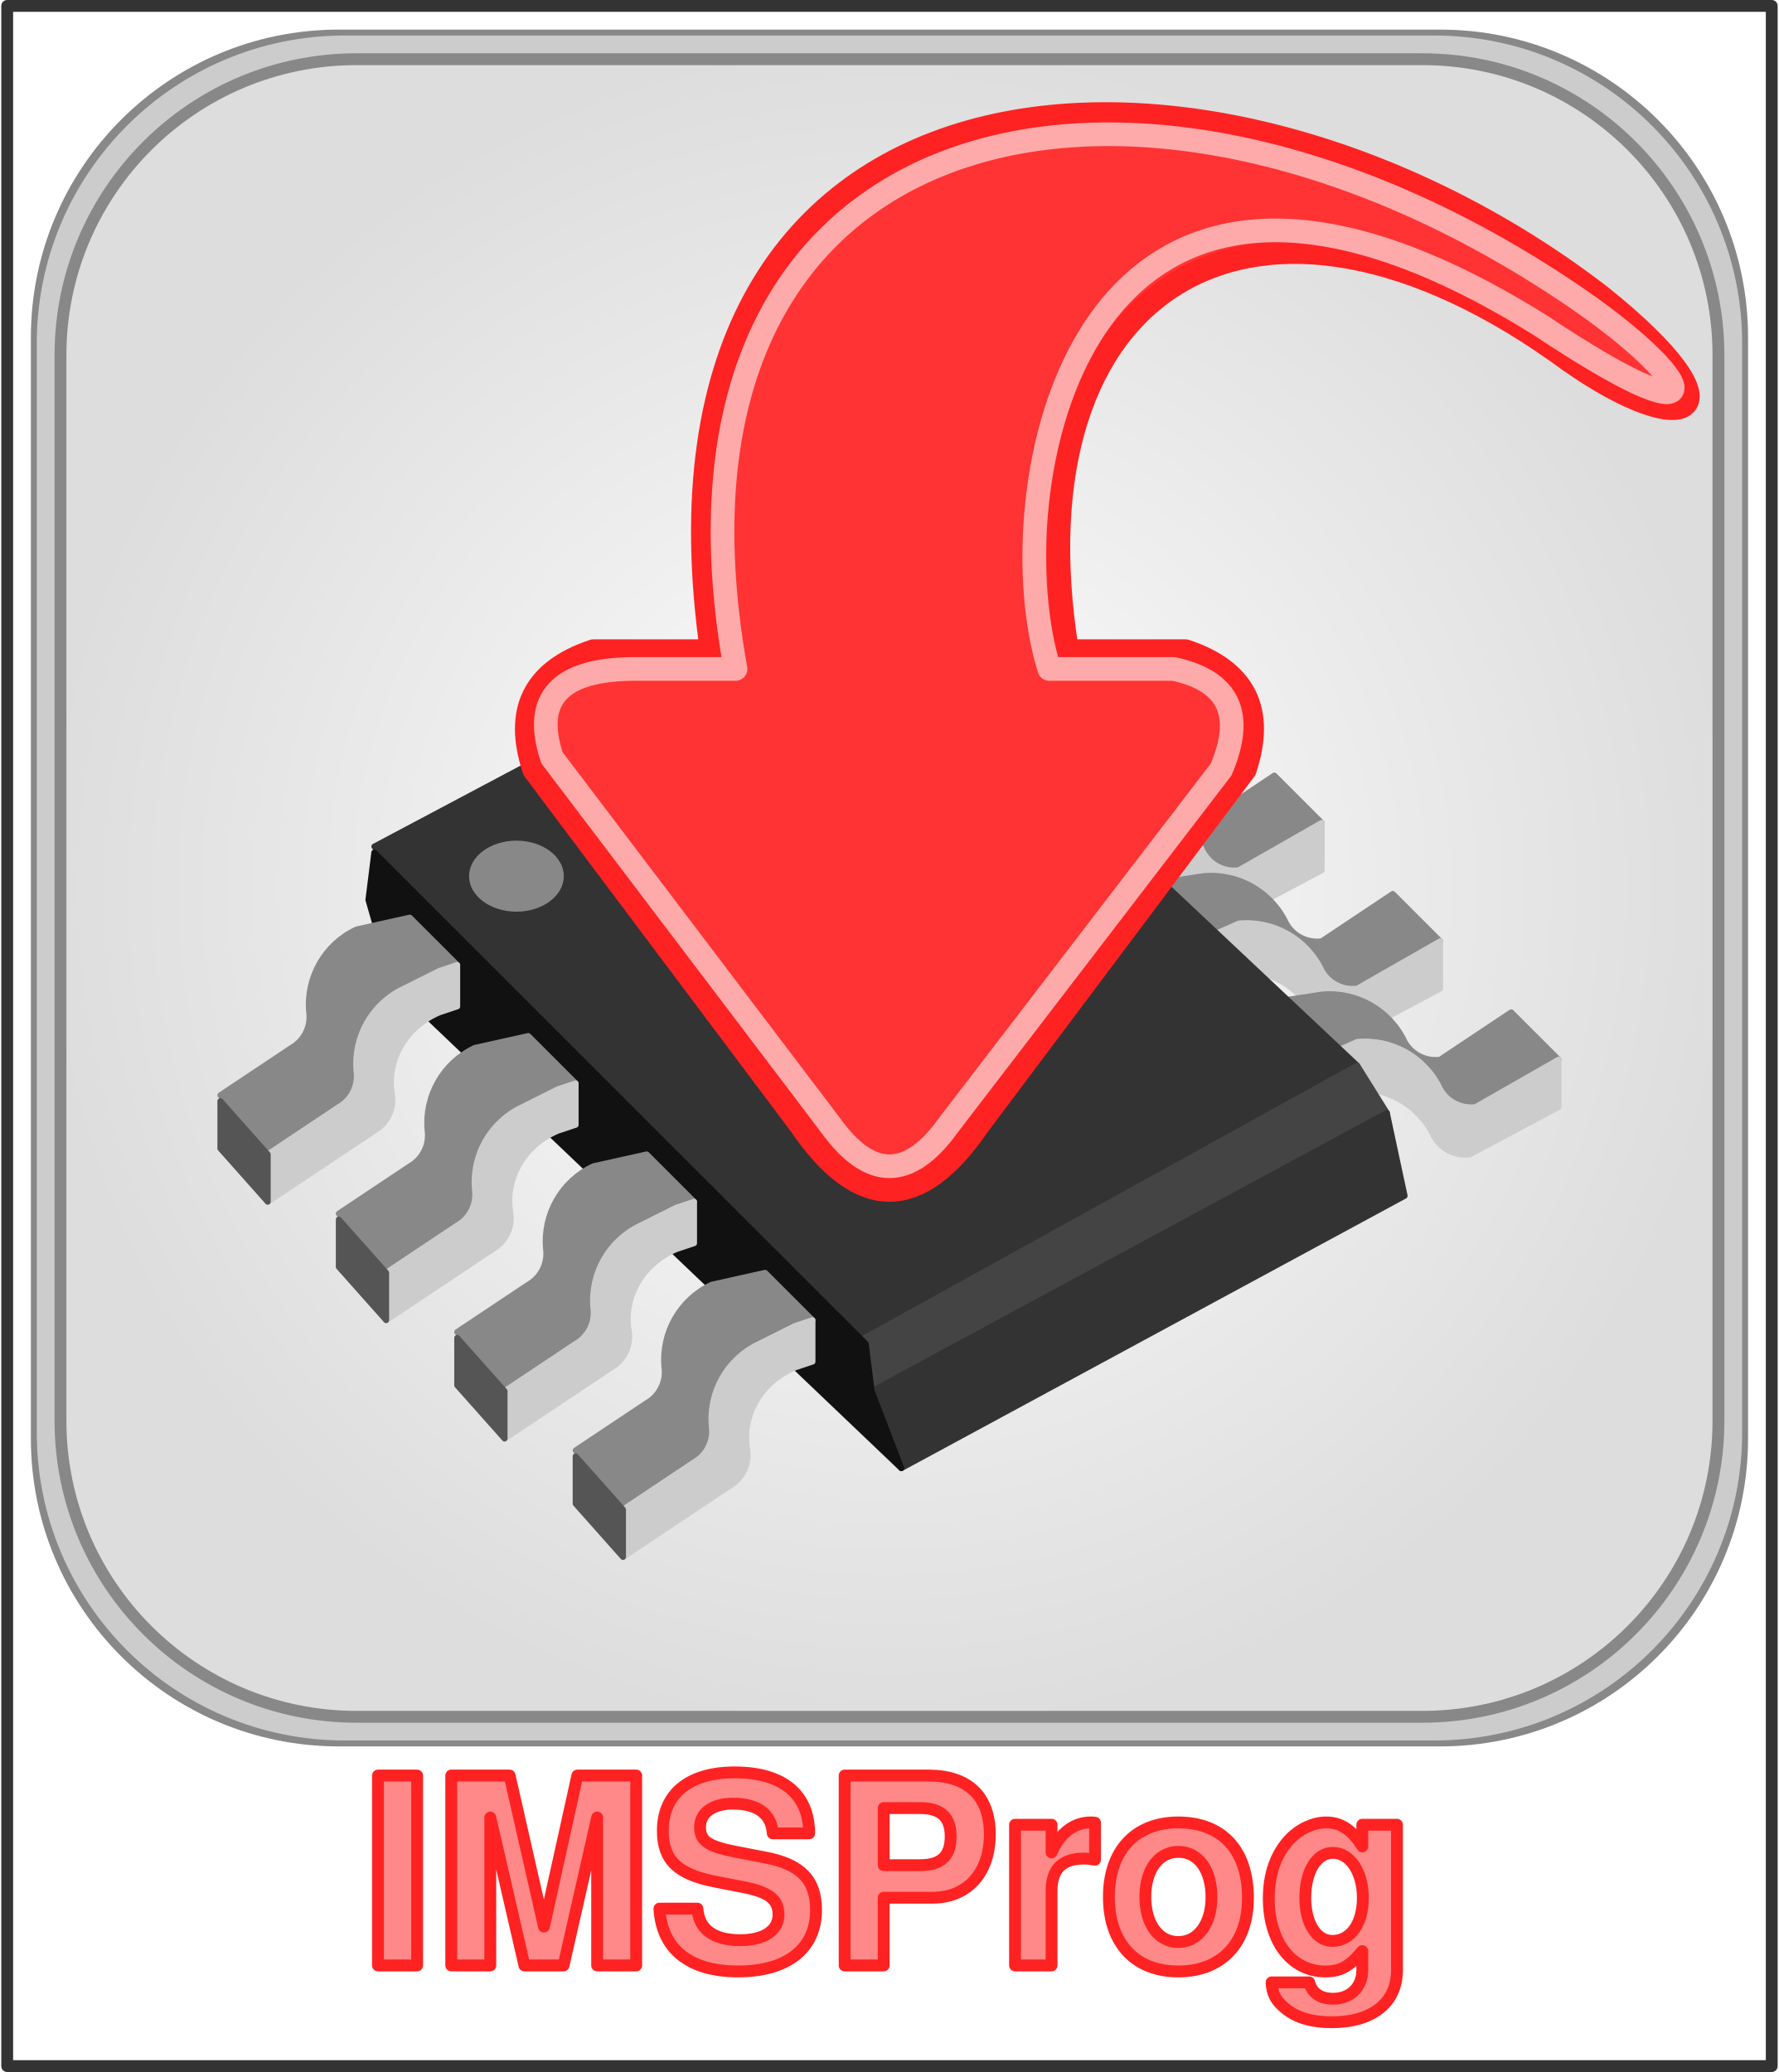
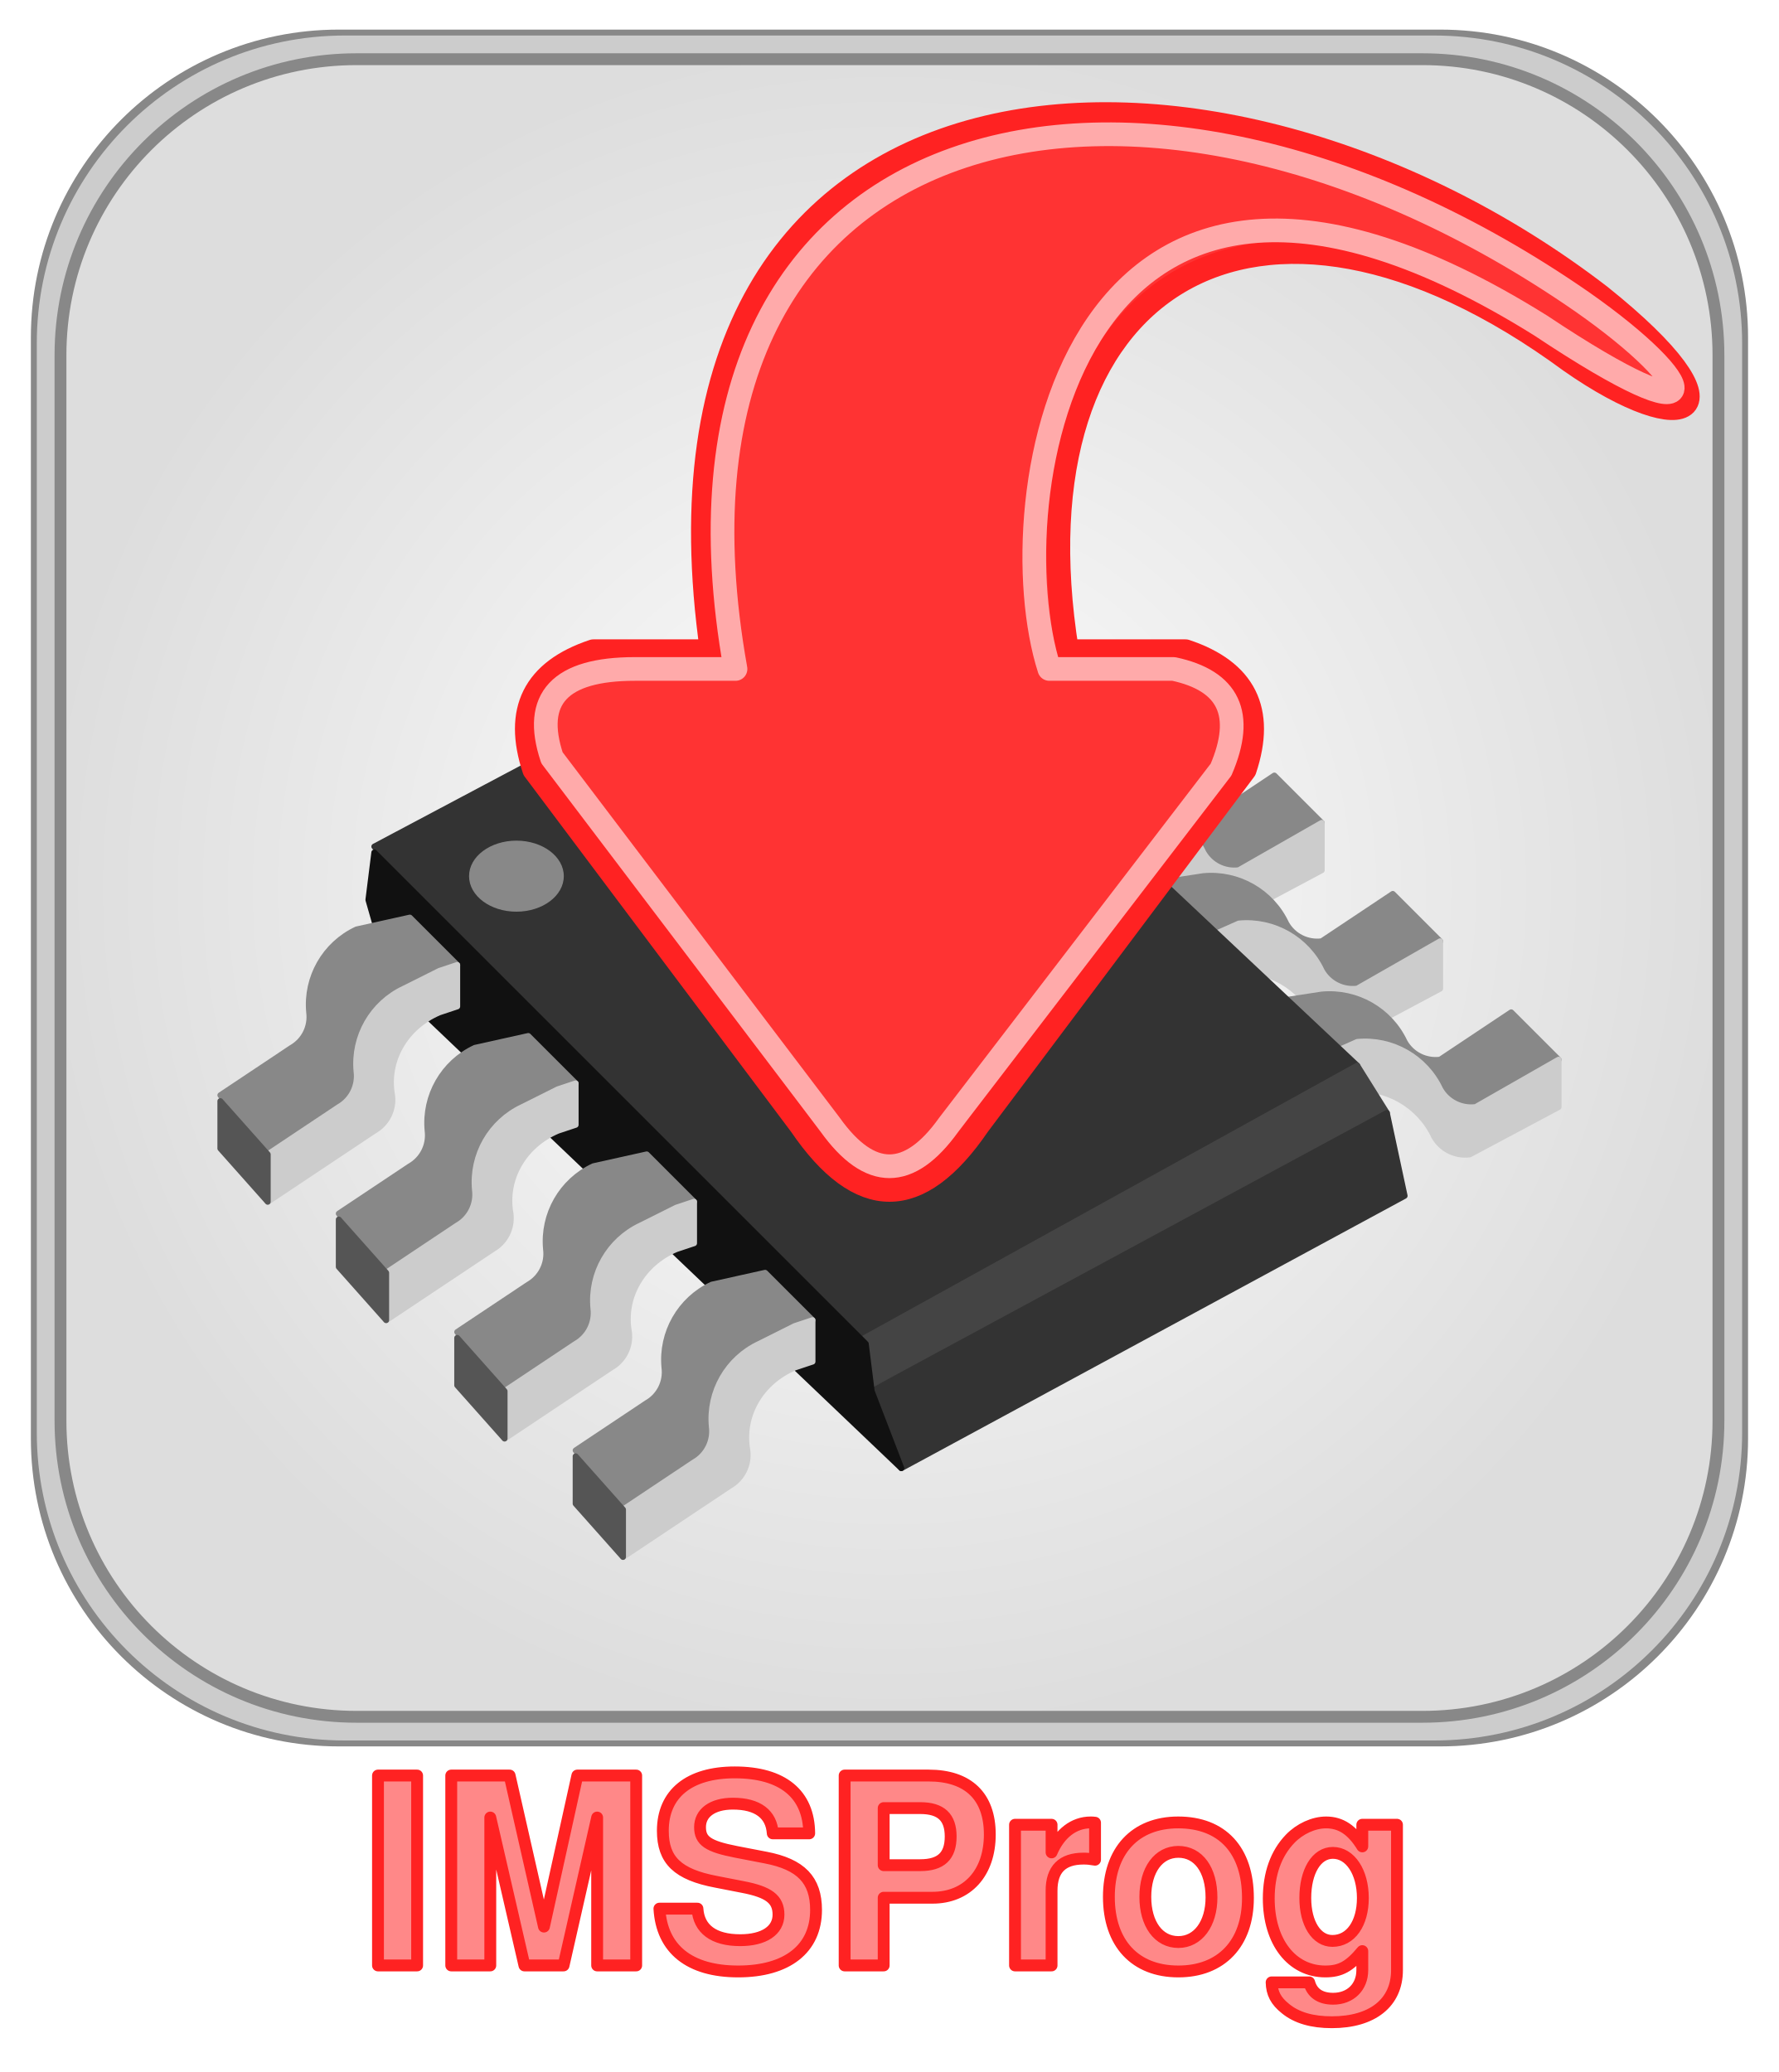
<svg xmlns="http://www.w3.org/2000/svg" width="200" height="233" viewBox="0 0 300 350">
  <style>
.dim{stroke:#333;fill:none;stroke-width:2;stroke-linejoin:round;stroke-linecap:round;}
</style>
  <defs>
    <radialGradient id="RadialGradient1">
      <stop offset="0%" stop-color="#fff" />
      <stop offset="100%" stop-color="#ddd" />
    </radialGradient>
    <g id="case2">
      <path d="M4 15l81 -43l85 80l-86 48 z" stroke="#333" stroke-width="1" fill="#333" stroke-linejoin="round" stroke-linecap="round" />
      <path d="m85 99l1 8l89 -47l-5 -8 z" stroke="#444" stroke-width="1" fill="#444" stroke-linejoin="round" stroke-linecap="round" />
      <path d="m175 60l3 14l-85 46l-5 -13 z" stroke="#333" stroke-width="1" fill="#333" stroke-linejoin="round" stroke-linecap="round" />
      <path d="m93 120l-5 -13l-1 -8l-83 -83l-1 8l4 14z" stroke="#111" stroke-width="1" fill="#111" stroke-linejoin="round" stroke-linecap="round" />
      <ellipse cx="28" cy="20" rx="8" ry="6" fill="#888" />
    </g>
    <g id="pin1">
      <path d="M0 0l8 8l-9 4a14,14 0 0,0 -8,14a6,6 0 0,1 -3,6l-12 8l-8 -10l12 -8a6,6 0 0,0 3,-6a14,14 0 0,1 8,-14z" stroke="#888" stroke-width="1" fill="#888" stroke-linejoin="round" stroke-linecap="round" />
      <path d="m8 8v7l-3 1a14,13 0 0,0 -8,14a6,6 0 0,1 -3,6l-18 12v-8l12 -8a6,6 0 0,0 3,-6a14,14 0 0,1 8,-14l6 -3z" stroke="#ccc" stroke-width="1" fill="#ccc" stroke-linejoin="round" stroke-linecap="round" />
      <path d="m-24 48l-8 -9v-8l8 9z" stroke="#555" stroke-width="1" fill="#555" stroke-linejoin="round" stroke-linecap="round" />
    </g>
    <g id="pin2">
      <path d="M0 0l10 10l9 -4a14,14 0 0,1 14,8a6,6 0 0,0 6,3l14 -8l-8 -8l-12 8a6,6 0 0,1 -6,-3a14,14 0 0,0 -14,-8z" stroke="#888" stroke-width="1" fill="#888" stroke-linejoin="round" stroke-linecap="round" />
      <path d="M0 0m10 18v-8l9 -4a14,14 0 0,1 14,8a6,6 0 0,0 6,3l14 -8v8l-15 8a6,6 0 0,1 -6,-3a14,14 0 0,0 -14,-8z" stroke="#ccc" stroke-width="1" fill="#ccc" stroke-linejoin="round" stroke-linecap="round" />
    </g>
  </defs>
-   <rect x="1" y="1" width="298" height="348" class="dim" />
  <rect x="7" y="7" width="286" height="286" stroke="#888" fill="none" stroke-width="4" rx="50" ry="50" />
  <rect x="8" y="8" width="284" height="284" stroke="#ccc" fill="url(#RadialGradient1)" stroke-width="4" rx="50" ry="50" />
  <rect x="10" y="10" width="280" height="280" stroke="#888" fill="none" stroke-width="2" rx="50" ry="50" />
  <use href="#pin2" x="150" y="110" />
  <use href="#pin2" x="170" y="130" />
  <use href="#pin2" x="190" y="150" />
  <use href="#pin2" x="210" y="170" />
  <use href="#case2" x="59" y="128" />
  <use href="#pin1" x="129" y="215" />
  <use href="#pin1" x="109" y="195" />
  <use href="#pin1" x="89" y="175" />
  <use href="#pin1" x="69" y="155" />
  <path d="M 135 190 Q 150 212 165 190 L 210 130 Q 215 115 200 110 L 180 110 C 170 48 212 22 265 61 C 285 75 295 70 270 50 C 205 0 105 5 120 110 L 100 110 Q 85 115 90 130 L 135 190" stroke="#f22" stroke-width="4" fill="#f33" stroke-linejoin="round" stroke-linecap="round" />
  <path d="M 140 190 L 93 128 Q 88 113 107 113 L 124 113 C 107 18 192 -1 267 51 C 287 65 290 75 260 55 C 180 5 168 85 177 113 L 198 113 Q 212 116 206 130 L 160 190 Q 150 204 140 190 " stroke="#faa" stroke-width="4" fill="none" stroke-linejoin="round" stroke-linecap="round" />
  <text x="150" y="332" font-size="44" fill="#f88" font-weight="600" font-family="Avenir, Helvetica, sans-serif" stroke="#f22" stroke-width="2" text-anchor="middle" stroke-linecap="round" stroke-linejoin="round">IMSProg</text>
</svg>
